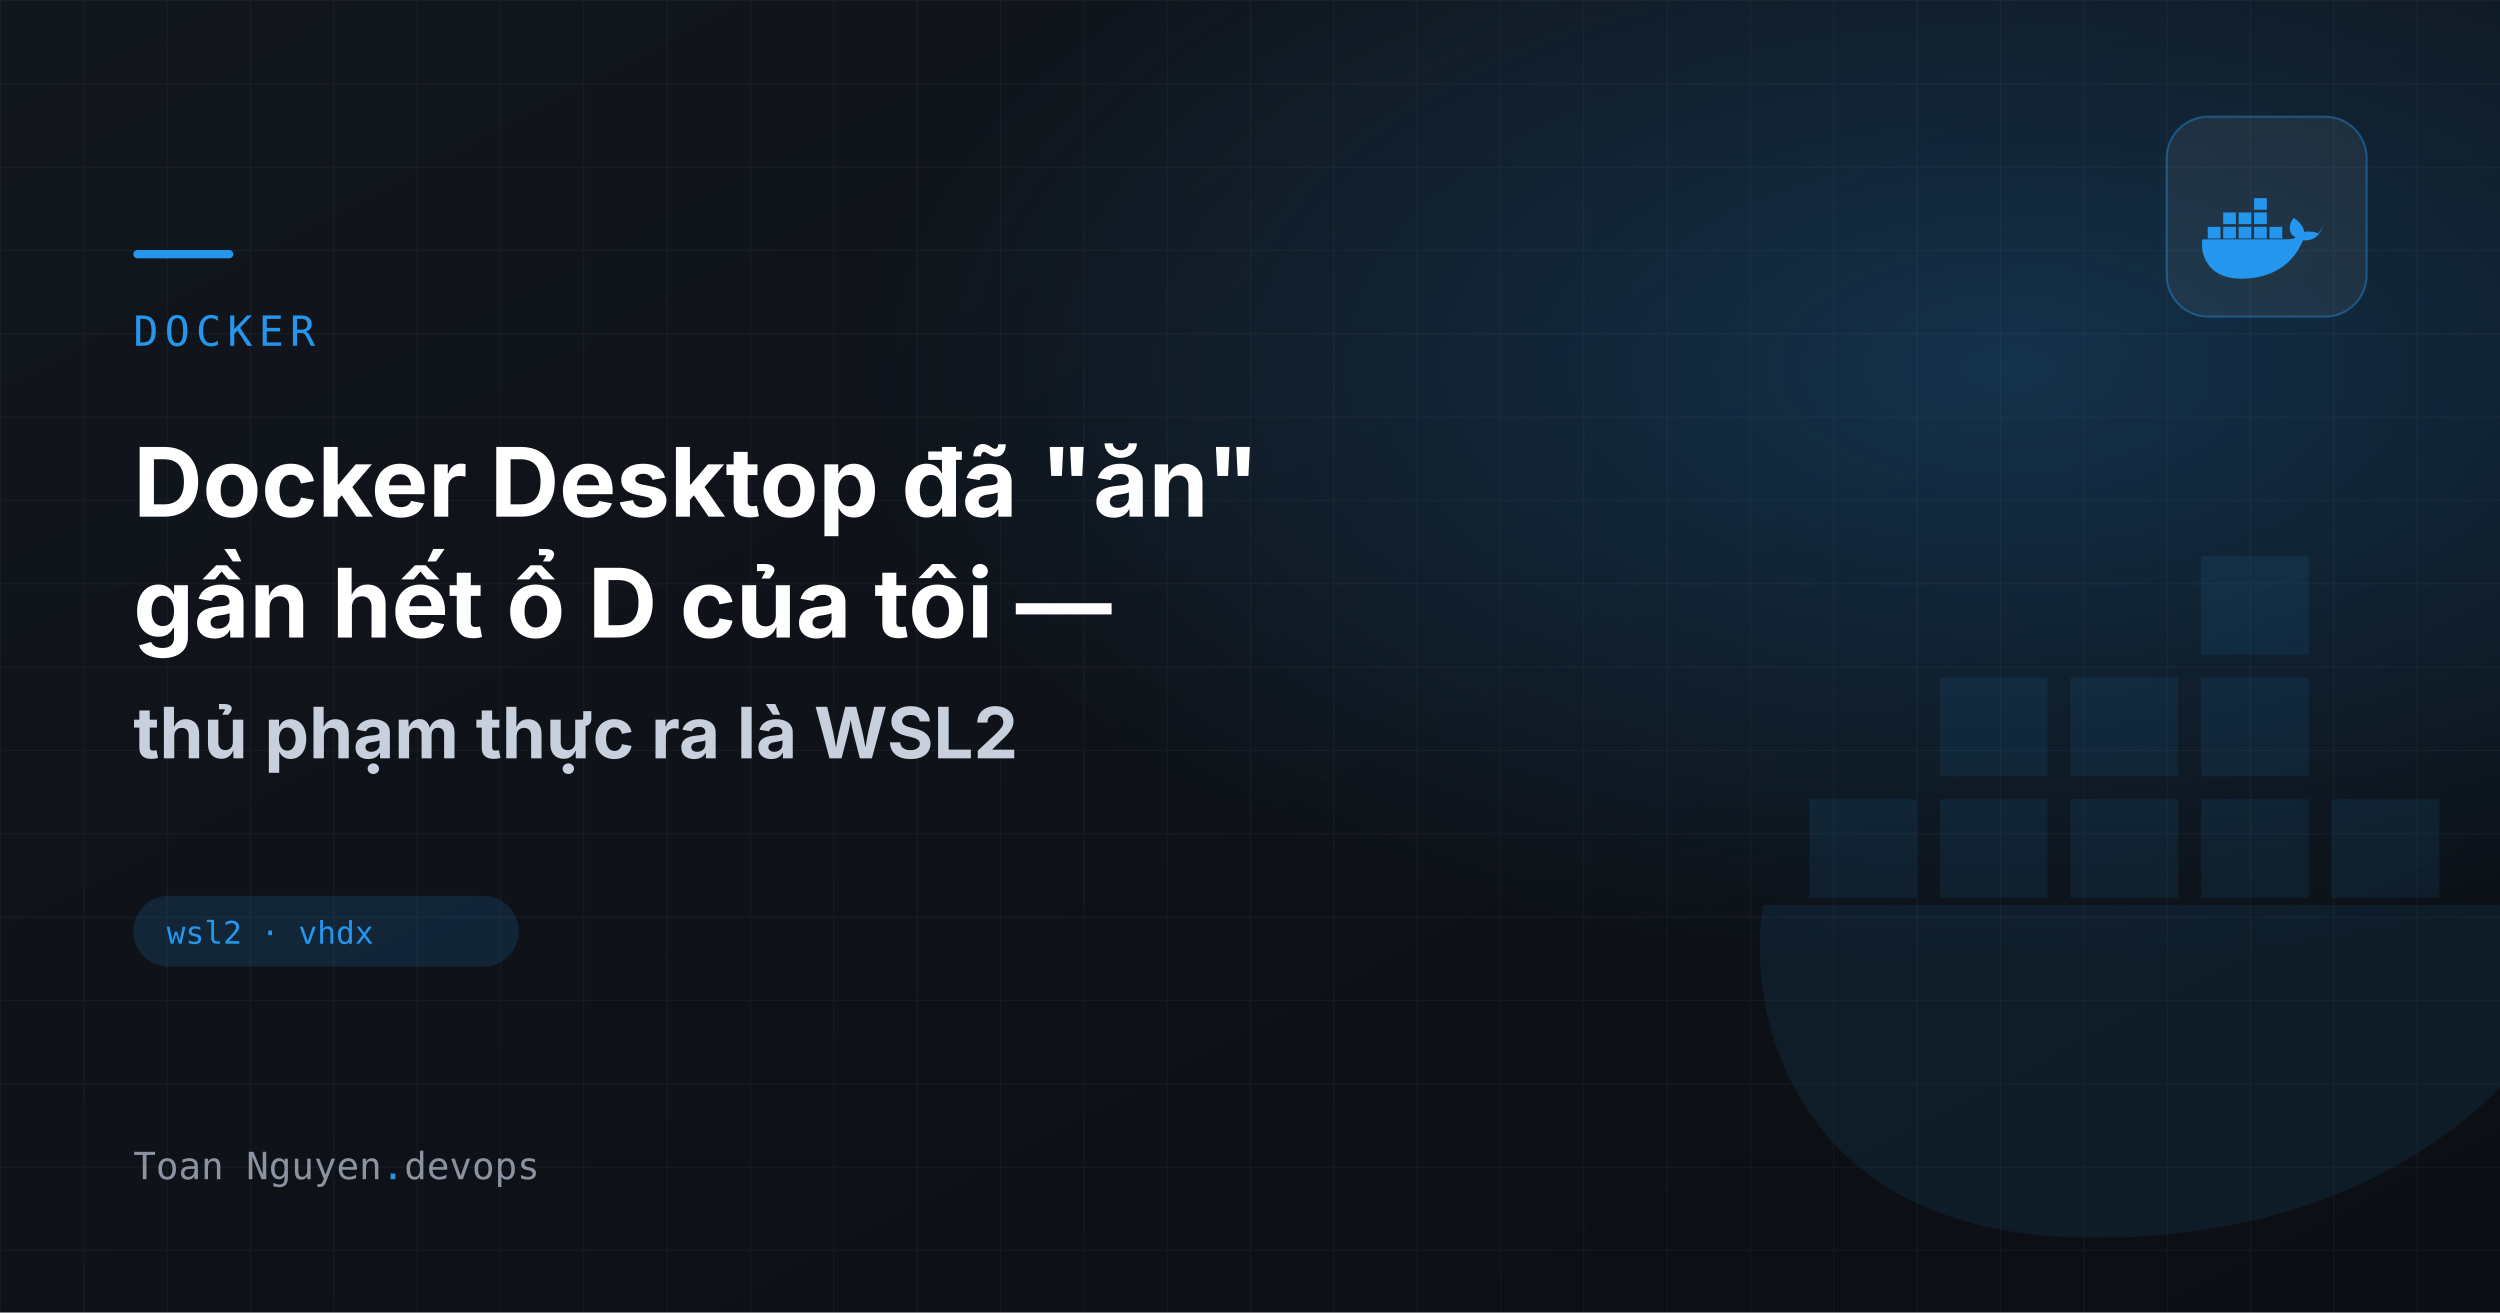
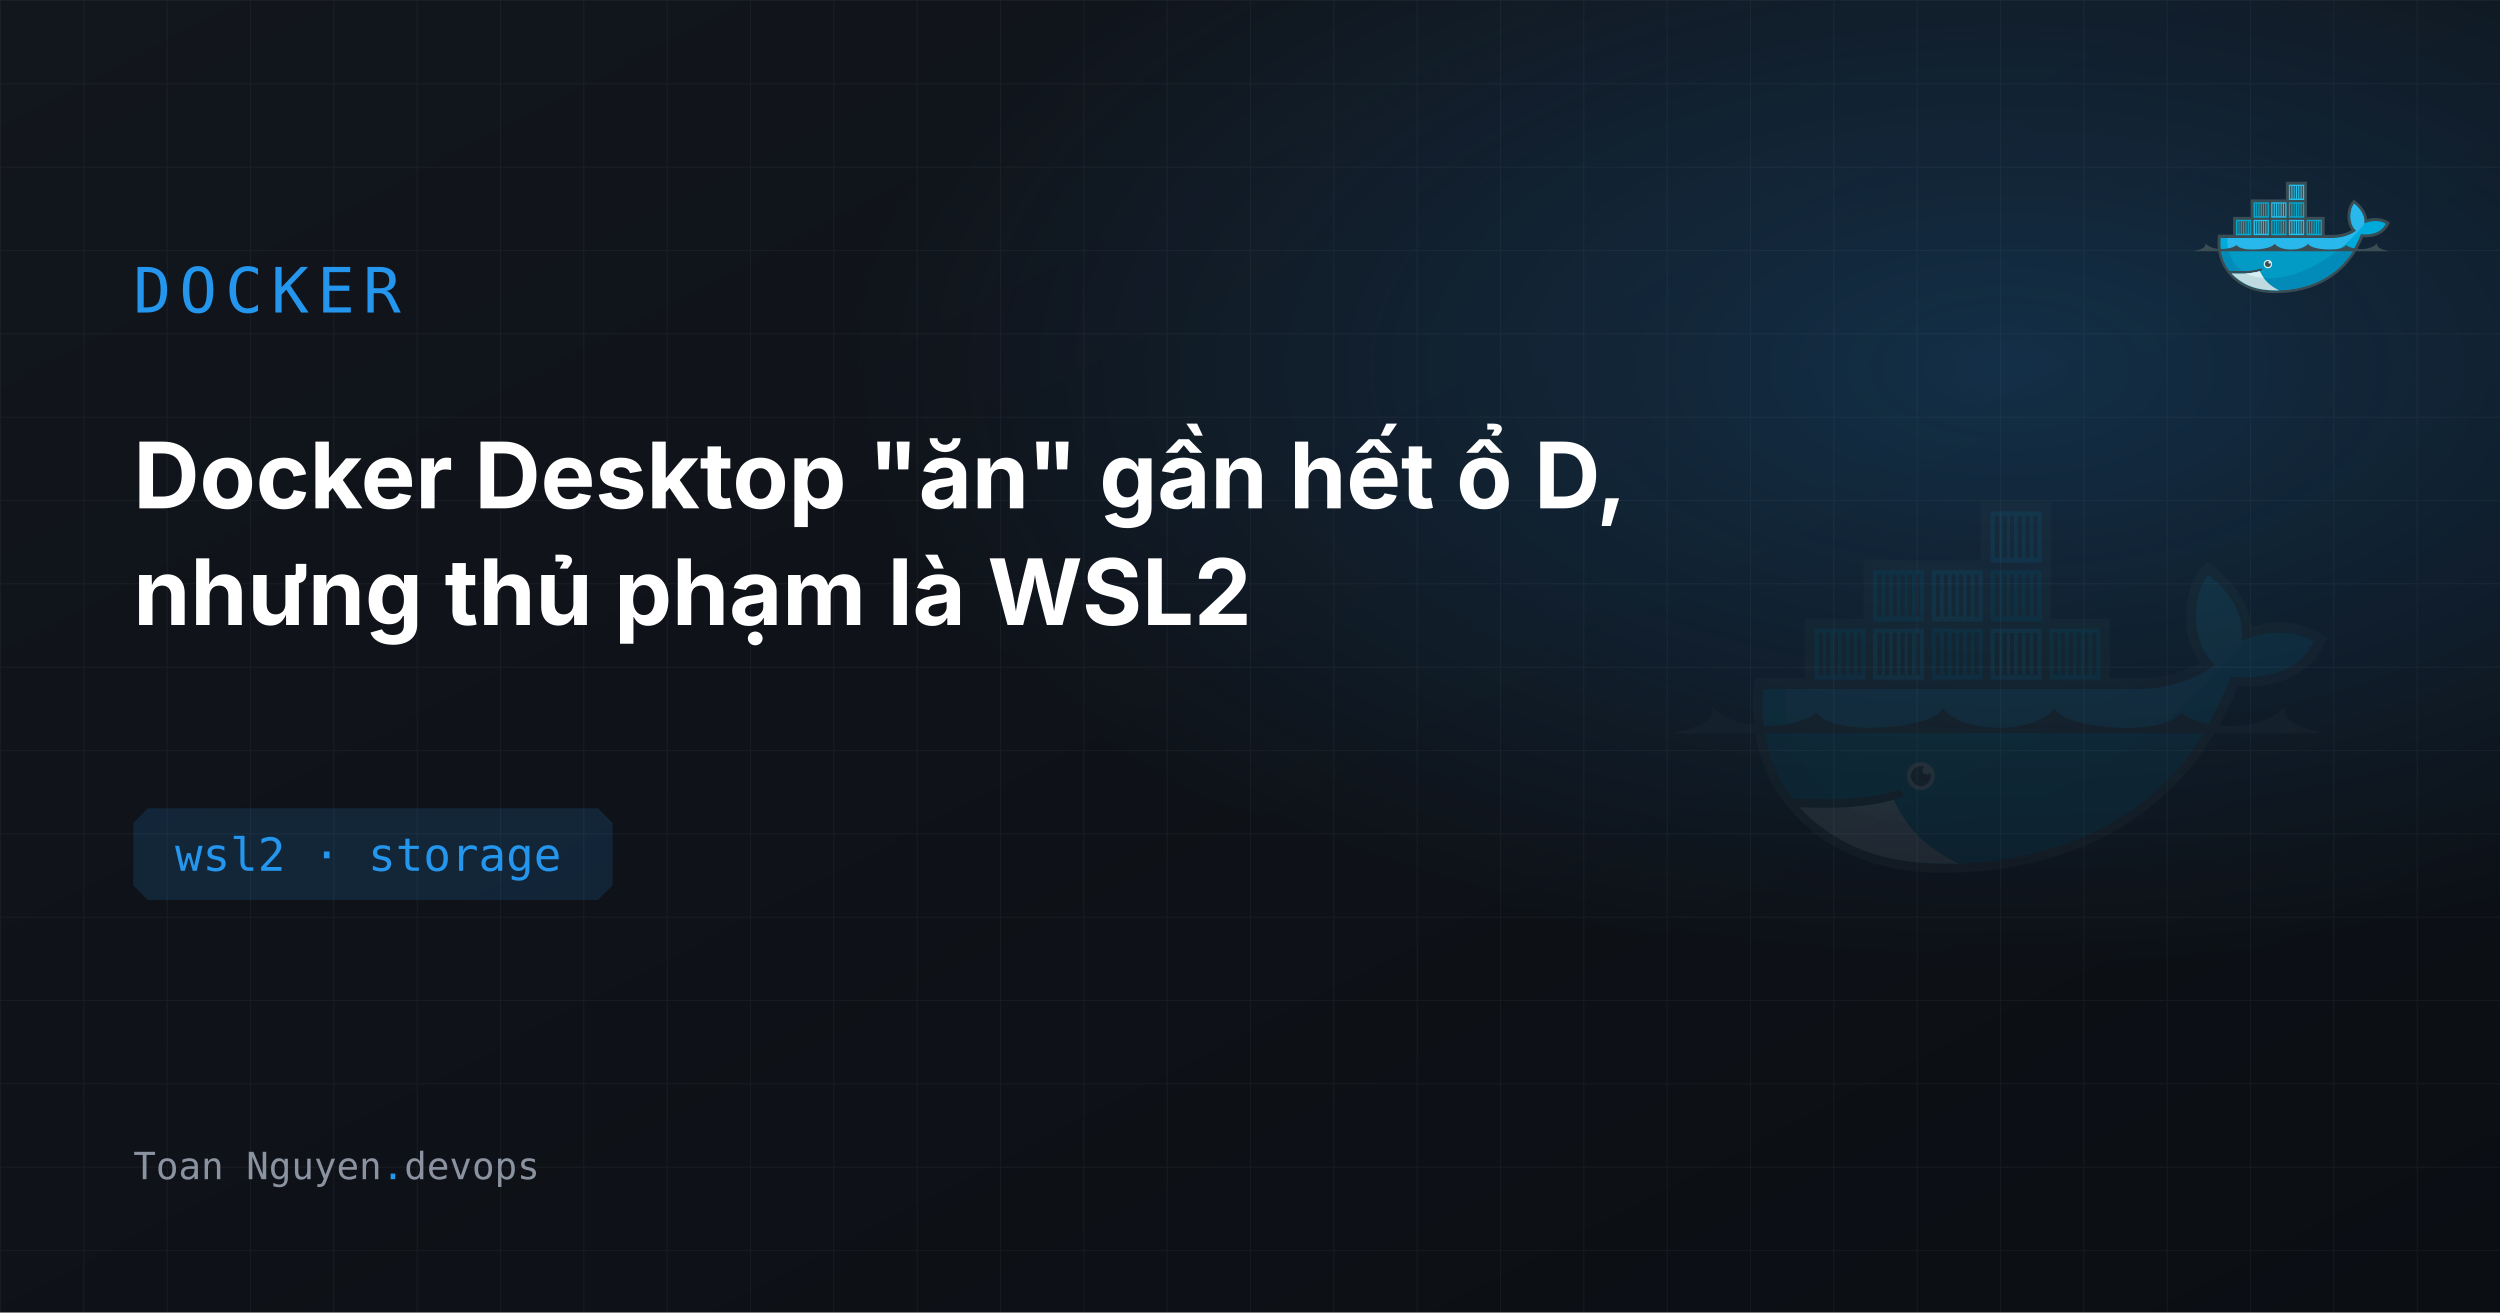
<svg xmlns="http://www.w3.org/2000/svg" width="1200" height="630" viewBox="0 0 1200 630">
  <defs>
    <linearGradient id="bg" x1="0" y1="0" x2="1" y2="1">
      <stop offset="0" stop-color="#12161d" />
      <stop offset="1" stop-color="#0b0e13" />
    </linearGradient>
    <radialGradient id="glow" cx="80%" cy="28%" r="46%">
-       <stop offset="0" stop-color="#2496ed" stop-opacity="0.24" />
+       <stop offset="0" stop-color="#2496ed" stop-opacity="0.22" />
      <stop offset="1" stop-color="#2496ed" stop-opacity="0" />
    </radialGradient>
    <pattern id="grid" width="40" height="40" patternUnits="userSpaceOnUse">
      <path d="M40 0H0V40" fill="none" stroke="#ffffff" stroke-opacity="0.04" />
    </pattern>
-     <g id="docker">
-       <path fill="#2496ed" d="M13.6 8.8h2.35v2.15H13.6zm-2.85 0h2.35v2.15h-2.35zm-2.85 0h2.35v2.15H7.9zm-2.85 0H7.4v2.15H5.05zm-2.85 0h2.35v2.15H2.2zm2.85-2.65H7.4V8.3H5.05zm2.85 0h2.35V8.3H7.9zm2.85 0h2.35V8.3h-2.35zm0-2.65h2.35v2.15h-2.35z" />
-       <path fill="#2496ed" d="M22.6 10.05c-.5-.35-1.7-.48-2.6-.3-.12-.85-.6-1.6-1.45-2.27l-.5-.33-.33.5c-.42.63-.55 1.68-.1 2.4.2.32.5.56.85.72-.27.15-.8.35-1.5.34H1.2c-.28 1.62.18 3.72 1.5 5.16 1.28 1.4 3.2 2.1 5.72 2.1 5.44 0 9.47-2.5 11.36-7.06 0.74.01 2.34.01 3.16-1.56.05-.08.17-.32.5-1.02l.09-.2z" />
-     </g>
+     <symbol id="docker" viewBox="0 0 128 128">
+       <path fill-rule="evenodd" clip-rule="evenodd" fill="#3A4D54" d="M73.8 50.8h11.3v11.5h5.7c2.6 0 5.3-.5 7.8-1.3 1.2-.4 2.6-1 3.8-1.7-1.6-2.1-2.4-4.7-2.6-7.3-.3-3.5.4-8.1 2.8-10.8l1.2-1.4 1.4 1.1c3.6 2.9 6.5 6.8 7.1 11.4 4.3-1.3 9.3-1 13.1 1.2l1.5.9-.8 1.6c-3.2 6.2-9.9 8.2-16.4 7.8-9.8 24.3-31 35.8-56.8 35.8-13.3 0-25.5-5-32.5-16.8l-.1-.2-1-2.1c-2.4-5.2-3.1-10.9-2.6-16.6l.2-1.7h9.6V50.8h11.3V39.6h22.5V28.3h13.5v22.5z" />
+       <path fill="#00AADA" d="M110.4 55.1c.8-5.9-3.6-10.5-6.4-12.7-3.1 3.6-3.6 13.2 1.3 17.2-2.8 2.4-8.5 4.7-14.5 4.7H18.6c-.6 6.2.5 11.9 3 16.8l.8 1.5c.5.9 1.1 1.7 1.7 2.6 3 .2 5.7.3 8.2.2 4.9-.1 8.9-.7 12-1.7.5-.2.9.1 1.1.5.2.5-.1.9-.5 1.1-.4.1-.8.3-1.3.4-2.4.7-5 1.1-8.3 1.3h-.6c-1.3.1-2.7.1-4.2.1-1.6 0-3.1 0-4.9-.1 6 6.8 15.4 10.8 27.2 10.8 25 0 46.2-11.1 55.5-35.9 6.7.7 13.1-1 16-6.7-4.5-2.7-10.5-1.8-13.9-.1z" />
+       <path fill="#28B8EB" d="M110.4 55.1c.8-5.9-3.6-10.5-6.4-12.7-3.1 3.6-3.6 13.2 1.3 17.2-2.8 2.4-8.5 4.7-14.5 4.7h-68c-.3 9.5 3.2 16.7 9.5 21 4.9-.1 8.9-.7 12-1.7.5-.2.9.1 1.1.5.2.5-.1.9-.5 1.1-.4.1-.8.3-1.3.4-2.4.7-5.2 1.2-8.5 1.4l-.1-.1c8.5 4.4 20.8 4.3 35-1.1 15.8-6.1 30.6-17.7 40.9-30.9-.2.1-.4.1-.5.2z" />
+       <path fill="#028BB8" d="M18.7 71.8c.4 3.3 1.4 6.4 2.9 9.3l.8 1.5c.5.9 1.1 1.7 1.7 2.6 3 .2 5.7.3 8.2.2 4.9-.1 8.9-.7 12-1.7.5-.2.9.1 1.1.5.2.5-.1.9-.5 1.1-.4.1-.8.3-1.3.4-2.4.7-5.2 1.2-8.5 1.4h-.4c-1.3.1-2.7.1-4.1.1-1.6 0-3.2 0-4.9-.1 6 6.8 15.5 10.8 27.3 10.8 21.4 0 40-8.1 50.8-26H18.7v-.1z" />
+       <path fill="#019BC6" d="M23.5 71.8c1.3 5.8 4.3 10.4 8.8 13.5 4.9-.1 8.9-.7 12-1.7.5-.2.9.1 1.1.5.2.5-.1.9-.5 1.1-.4.1-.8.3-1.3.4-2.4.7-5.2 1.2-8.6 1.4 8.5 4.4 20.8 4.3 34.9-1.1 8.5-3.3 16.8-8.2 24.2-14.1H23.5z" />
+       <path fill-rule="evenodd" clip-rule="evenodd" fill="#00ACD3" d="M28.4 52.7h9.8v9.8h-9.8v-9.8zm.8.8h.8v8.1h-.8v-8.1zm1.4 0h.8v8.1h-.8v-8.1zm1.5 0h.8v8.1h-.8v-8.1zm1.5 0h.8v8.1h-.8v-8.1zm1.5 0h.8v8.1h-.8v-8.1zm1.5 0h.8v8.1h-.8v-8.1zm3-12h9.8v9.8h-9.8v-9.8zm.9.8h.8v8.1h-.8v-8.1zm1.4 0h.8v8.1h-.8v-8.1zm1.5 0h.8v8.1h-.8v-8.1zm1.5 0h.8v8.1h-.8v-8.1zm1.4 0h.8v8.1h-.8v-8.1zm1.5 0h.8v8.1h-.8v-8.1z" />
+       <path fill-rule="evenodd" clip-rule="evenodd" fill="#23C2EE" d="M39.6 52.7h9.8v9.8h-9.8v-9.8zm.9.8h.8v8.1h-.8v-8.1zm1.4 0h.8v8.1h-.8v-8.1zm1.5 0h.8v8.1h-.8v-8.1zm1.5 0h.8v8.1h-.8v-8.1zm1.4 0h.8v8.1h-.8v-8.1zm1.5 0h.8v8.1h-.8v-8.1z" />
+       <path fill-rule="evenodd" clip-rule="evenodd" fill="#00ACD3" d="M50.9 52.7h9.8v9.8h-9.8v-9.8zm.8.8h.8v8.1h-.8v-8.1zm1.5 0h.8v8.1h-.8v-8.1zm1.5 0h.8v8.1h-.8v-8.1zm1.4 0h.8v8.1h-.8v-8.1zm1.5 0h.8v8.1h-.8v-8.1zm1.5 0h.8v8.1h-.8v-8.1z" />
+       <path fill-rule="evenodd" clip-rule="evenodd" fill="#23C2EE" d="M50.9 41.5h9.8v9.8h-9.8v-9.8zm.8.8h.8v8.1h-.8v-8.1zm1.5 0h.8v8.1h-.8v-8.1zm1.5 0h.8v8.1h-.8v-8.1zm1.4 0h.8v8.1h-.8v-8.1zm1.5 0h.8v8.1h-.8v-8.1zm1.5 0h.8v8.1h-.8v-8.1zm3.1 10.4H72v9.8h-9.8v-9.8zm.8.8h.8v8.1H63v-8.1zm1.5 0h.8v8.1h-.8v-8.1zm1.4 0h.8v8.1h-.8v-8.1zm1.5 0h.8v8.1h-.8v-8.1zm1.5 0h.8v8.1h-.8v-8.1zm1.5 0h.8v8.1h-.8v-8.1z" />
+       <path fill-rule="evenodd" clip-rule="evenodd" fill="#00ACD3" d="M62.2 41.5H72v9.8h-9.8v-9.8zm.8.8h.8v8.1H63v-8.1zm1.5 0h.8v8.1h-.8v-8.1zm1.4 0h.8v8.1h-.8v-8.1zm1.5 0h.8v8.1h-.8v-8.1zm1.5 0h.8v8.1h-.8v-8.1zm1.5 0h.8v8.1h-.8v-8.1z" />
+       <path fill-rule="evenodd" clip-rule="evenodd" fill="#23C2EE" d="M62.2 30.2H72V40h-9.8v-9.8zm.8.8h.8v8.1H63V31zm1.5 0h.8v8.1h-.8V31zm1.4 0h.8v8.1h-.8V31zm1.5 0h.8v8.1h-.8V31zm1.5 0h.8v8.1h-.8V31zm1.5 0h.8v8.1h-.8V31z" />
+       <path fill-rule="evenodd" clip-rule="evenodd" fill="#00ACD3" d="M73.5 52.7h9.8v9.8h-9.8v-9.8zm.8.8h.8v8.1h-.8v-8.1zm1.4 0h.8v8.1h-.8v-8.1zm1.5 0h.8v8.1h-.8v-8.1zm1.5 0h.8v8.1h-.8v-8.1zm1.5 0h.8v8.1h-.8v-8.1zm1.5 0h.8v8.1h-.8v-8.1z" />
+       <path fill-rule="evenodd" clip-rule="evenodd" fill="#D4EEF1" d="M48.8 78.3c1.5 0 2.7 1.2 2.7 2.7 0 1.5-1.2 2.7-2.7 2.7-1.5 0-2.7-1.2-2.7-2.7 0-1.5 1.2-2.7 2.7-2.7" />
+       <path fill-rule="evenodd" clip-rule="evenodd" fill="#3A4D54" d="M48.8 79.1c.2 0 .5 0 .7.1-.2.1-.4.4-.4.7 0 .4.4.8.8.8.3 0 .6-.2.7-.4.1.2.1.5.1.7 0 1.1-.9 1.9-1.9 1.9-1.1 0-1.9-.9-1.9-1.9 0-1 .8-1.9 1.9-1.9M1.1 72.8h125.4c-2.7-.7-8.6-1.6-7.7-5.2-5 5.7-16.9 4-20 1.2-3.4 4.9-23 3-24.3-.8-4.2 5-17.3 5-21.5 0-1.4 3.8-21 5.7-24.3.8-3 2.8-15 4.5-20-1.2 1.1 3.5-4.9 4.5-7.6 5.2" />
+       <path fill="#BFDBE0" d="M56 97.8c-6.7-3.2-10.3-7.5-12.4-12.2-2.5.7-5.5 1.2-8.9 1.4-1.3.1-2.7.1-4.1.1-1.7 0-3.4 0-5.2-.1 6 6 13.6 10.7 27.5 10.8H56z" />
+       <path fill="#D4EEF1" d="M46.1 89.9c-.9-1.3-1.8-2.8-2.5-4.3-2.5.7-5.5 1.2-8.9 1.4 2.3 1.2 5.7 2.4 11.4 2.9z" />
+     </symbol>
  </defs>
  <rect width="1200" height="630" fill="url(#bg)" />
  <rect width="1200" height="630" fill="url(#grid)" />
  <rect width="1200" height="630" fill="url(#glow)" />
-   <g transform="translate(820,190) scale(22)" opacity="0.09">
-     <use href="#docker" />
-   </g>
-   <rect x="64" y="120" width="48" height="4" rx="2" fill="#2496ed" />
-   <text x="64" y="166" font-family="'JetBrains Mono',monospace" font-size="20" letter-spacing="3" fill="#2496ed">DOCKER</text>
-   <text font-family="'Lexend','Inter',sans-serif" font-size="46" font-weight="700" fill="#ffffff">
-     <tspan x="64" y="248">Docker Desktop đã "ăn"</tspan>
-     <tspan x="64" y="306">gần hết ổ D của tôi —</tspan>
-     <tspan x="64" y="364" font-size="34" fill="#c7d0dc">thủ phạm thực ra là WSL2</tspan>
+   <use href="#docker" x="800" y="170" width="320" height="320" opacity="0.1" />
+   <text x="64" y="150" font-family="'JetBrains Mono',monospace" font-size="30" letter-spacing="4" fill="#2496ed">DOCKER</text>
+   <text font-family="'Lexend','Inter',sans-serif" font-size="44" font-weight="700" fill="#ffffff">
+     <tspan x="64" y="244">Docker Desktop "ăn" gần hết ổ D,</tspan>
+     <tspan x="64" y="300">nhưng thủ phạm là WSL2</tspan>
  </text>
-   <g transform="translate(64,430)">
-     <rect width="185" height="34" rx="17" fill="#2496ed" fill-opacity="0.15" />
-     <text x="16" y="23" font-family="'JetBrains Mono',monospace" font-size="15" fill="#2496ed">wsl2 · vhdx</text>
+   <g transform="translate(64,388)">
+     <path d="M7 0 H223 L230 7 V37 L223 44 H7 L0 37 V7 Z" fill="#2496ed" fill-opacity="0.15" />
+     <text x="20" y="30" font-family="'JetBrains Mono',monospace" font-size="22" fill="#2496ed">wsl2 · storage</text>
  </g>
  <text x="64" y="566" font-family="'JetBrains Mono',monospace" font-size="18" fill="#8b93a1">Toan Nguyen<tspan fill="#2496ed">.</tspan>devops</text>
-   <g transform="translate(1040,56)">
-     <rect width="96" height="96" rx="20" fill="#ffffff" fill-opacity="0.06" stroke="#2496ed" stroke-opacity="0.4" />
-     <g transform="translate(14,30) scale(2.6)">
-       <use href="#docker" />
-     </g>
-   </g>
+   <use href="#docker" x="1052" y="66" width="96" height="96" />
</svg>
